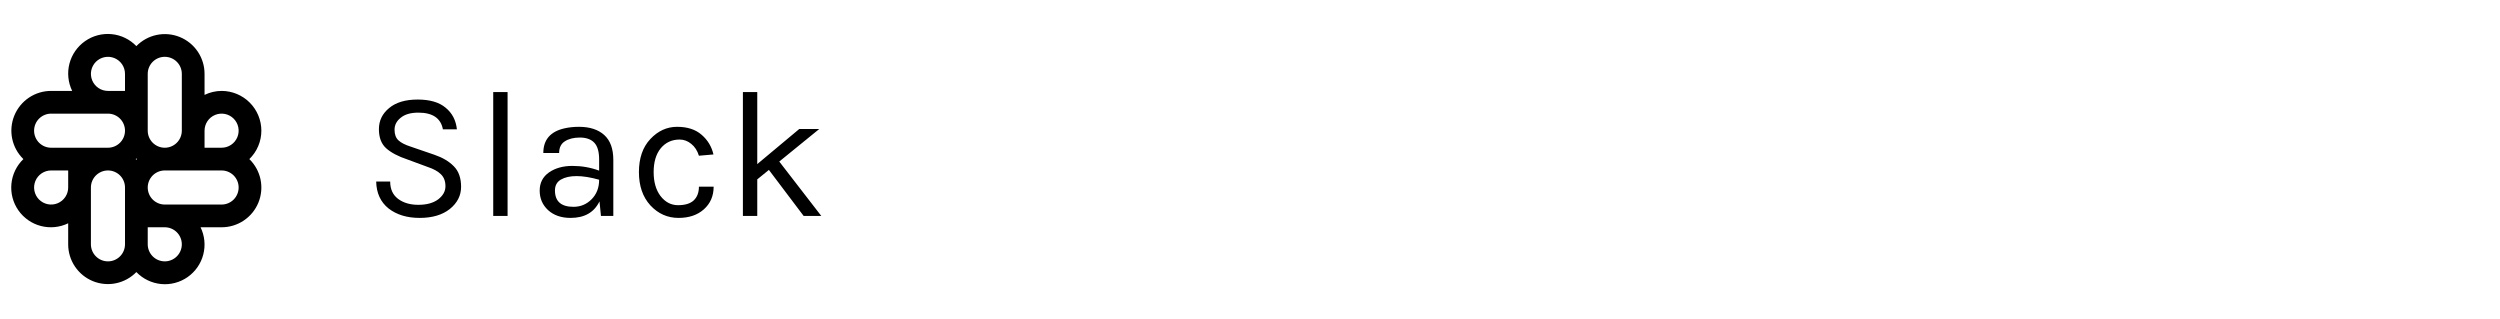
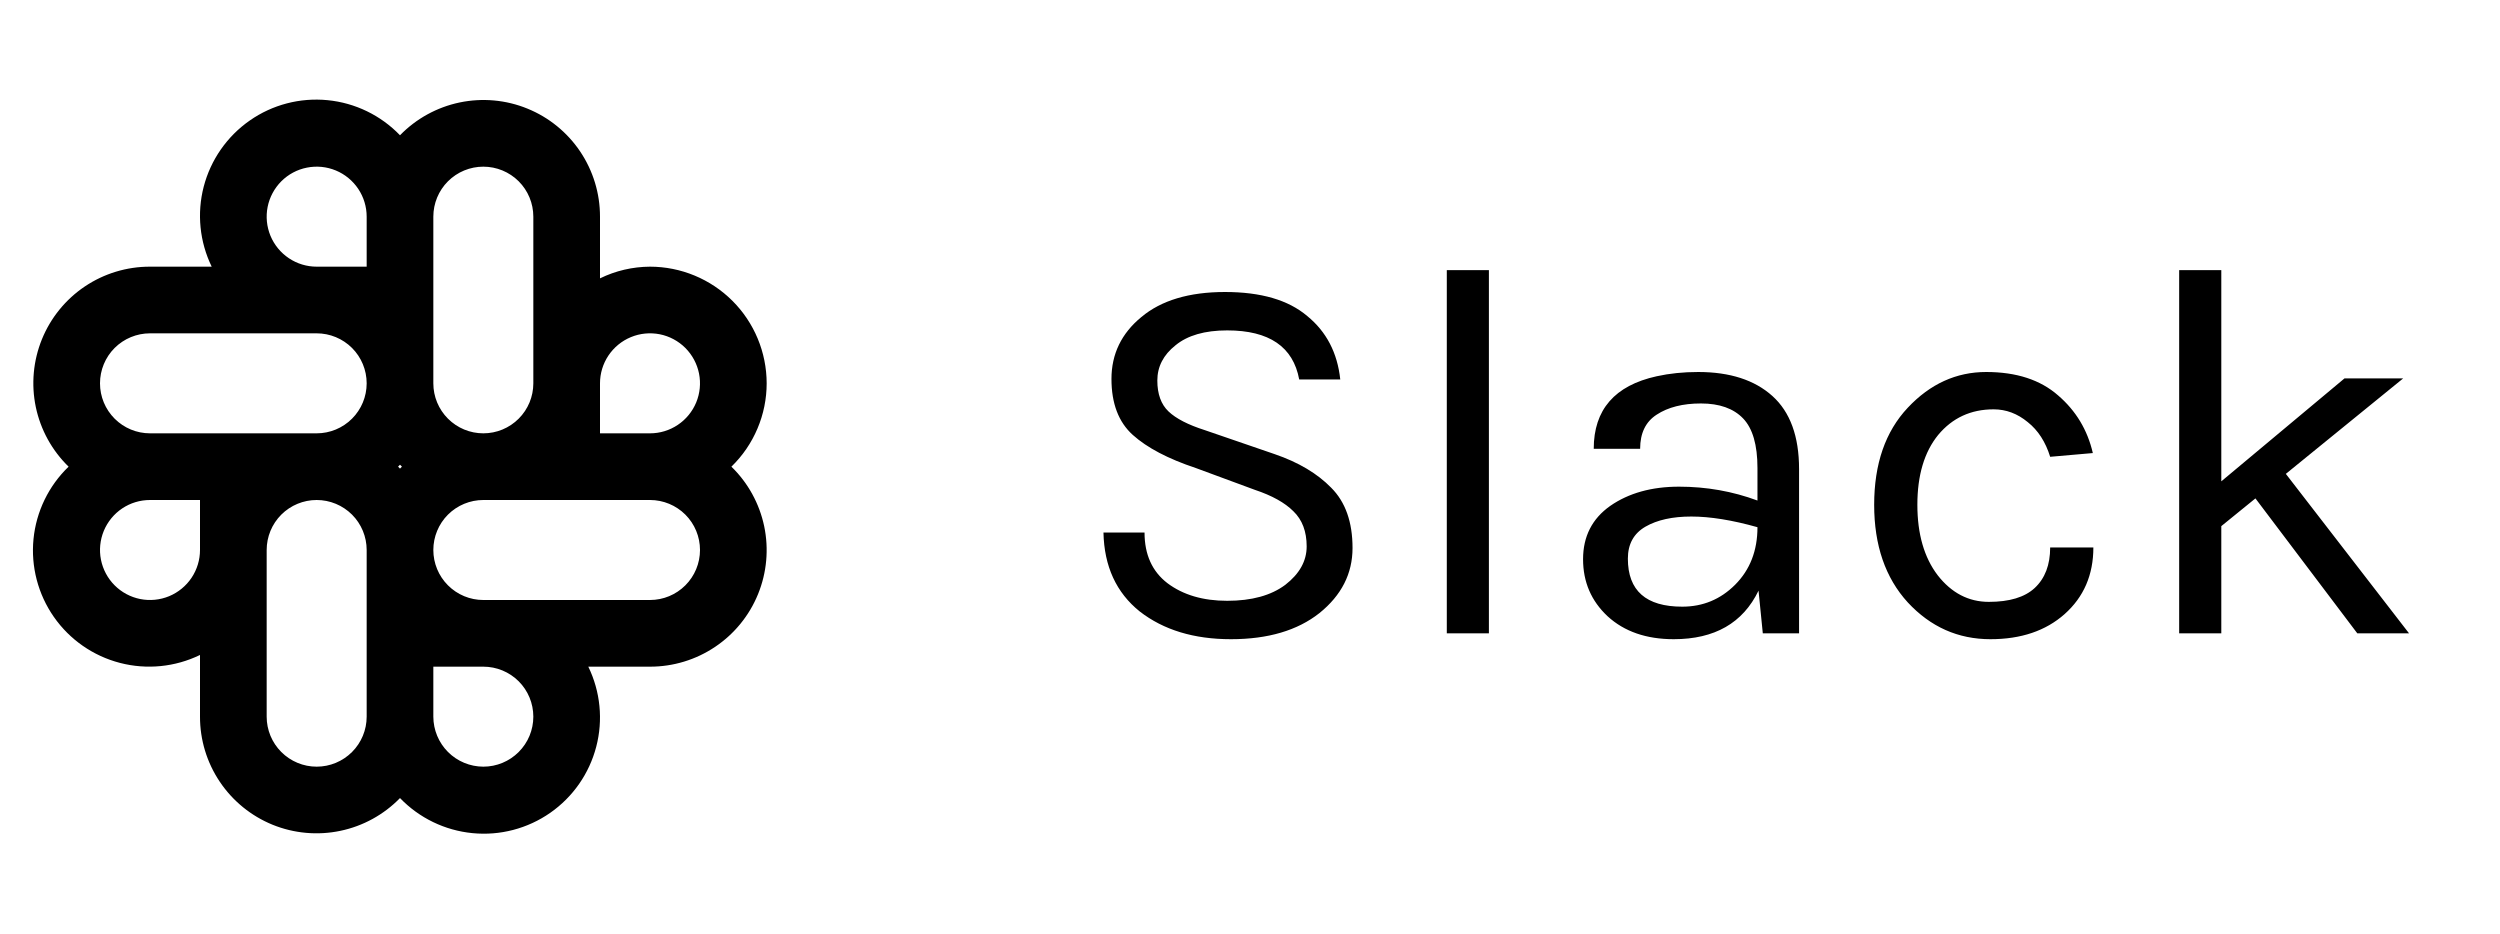
- <svg xmlns="http://www.w3.org/2000/svg" width="220" height="28" viewBox="0 0 220 28" fill="none">
+ <svg xmlns="http://www.w3.org/2000/svg" width="75" height="28" viewBox="0 0 75 28" fill="none">
  <path d="M23 11.5C22.999 10.572 22.63 9.682 21.974 9.026C21.317 8.37 20.428 8.001 19.5 8C18.98 8.003 18.467 8.122 18 8.351V6.5C18.001 5.804 17.794 5.124 17.406 4.546C17.018 3.969 16.467 3.52 15.822 3.258C15.178 2.995 14.47 2.932 13.789 3.074C13.108 3.217 12.485 3.559 12 4.058C11.424 3.459 10.654 3.086 9.827 3.005C9.001 2.924 8.173 3.14 7.492 3.616C6.811 4.091 6.322 4.794 6.112 5.597C5.903 6.401 5.988 7.253 6.351 8H4.5C3.804 7.999 3.124 8.205 2.546 8.593C1.969 8.981 1.52 9.533 1.258 10.177C0.996 10.822 0.932 11.53 1.074 12.211C1.217 12.892 1.559 13.515 2.058 14C1.46 14.575 1.086 15.346 1.005 16.172C0.924 16.999 1.141 17.827 1.616 18.508C2.091 19.189 2.794 19.678 3.598 19.887C4.401 20.096 5.253 20.012 6 19.649V21.5C5.999 22.195 6.206 22.876 6.594 23.453C6.982 24.031 7.533 24.479 8.177 24.742C8.822 25.004 9.53 25.068 10.211 24.925C10.892 24.783 11.515 24.44 12 23.942C12.576 24.54 13.346 24.913 14.173 24.994C14.999 25.076 15.827 24.859 16.508 24.384C17.189 23.909 17.678 23.206 17.887 22.402C18.097 21.599 18.012 20.747 17.649 20H19.5C20.196 20.001 20.876 19.794 21.453 19.406C22.031 19.018 22.48 18.467 22.742 17.822C23.004 17.178 23.068 16.47 22.926 15.789C22.783 15.108 22.441 14.485 21.942 14C22.277 13.675 22.543 13.286 22.724 12.857C22.906 12.428 23 11.966 23 11.5ZM13 6.5C13 6.102 13.158 5.72 13.439 5.439C13.721 5.158 14.102 5 14.5 5C14.898 5 15.279 5.158 15.561 5.439C15.842 5.72 16 6.102 16 6.5V11.5C16 11.898 15.842 12.279 15.561 12.56C15.279 12.842 14.898 13 14.5 13C14.102 13 13.721 12.842 13.439 12.56C13.158 12.279 13 11.898 13 11.5V6.5ZM6 16.5C6 16.796 5.912 17.086 5.747 17.333C5.582 17.58 5.348 17.772 5.074 17.886C4.8 17.999 4.498 18.029 4.207 17.971C3.916 17.913 3.649 17.77 3.439 17.56C3.23 17.351 3.087 17.083 3.029 16.792C2.971 16.501 3.001 16.2 3.114 15.926C3.228 15.652 3.42 15.417 3.667 15.252C3.913 15.088 4.203 15 4.5 15H6V16.5ZM11 21.5C11 21.898 10.842 22.279 10.561 22.56C10.279 22.842 9.898 23 9.5 23C9.102 23 8.721 22.842 8.439 22.56C8.158 22.279 8 21.898 8 21.5V16.5C8 16.102 8.158 15.72 8.439 15.439C8.721 15.158 9.102 15 9.5 15C9.898 15 10.279 15.158 10.561 15.439C10.842 15.72 11 16.102 11 16.5V21.5ZM9.5 13H4.5C4.102 13 3.721 12.842 3.439 12.56C3.158 12.279 3 11.898 3 11.5C3 11.102 3.158 10.72 3.439 10.439C3.721 10.158 4.102 10 4.5 10H9.5C9.898 10 10.279 10.158 10.561 10.439C10.842 10.72 11 11.102 11 11.5C11 11.898 10.842 12.279 10.561 12.56C10.279 12.842 9.898 13 9.5 13ZM11 8H9.5C9.203 8 8.913 7.912 8.667 7.747C8.42 7.582 8.228 7.348 8.114 7.074C8.001 6.8 7.971 6.498 8.029 6.207C8.087 5.916 8.23 5.649 8.439 5.439C8.649 5.229 8.916 5.086 9.207 5.029C9.498 4.971 9.8 5 10.074 5.114C10.348 5.227 10.582 5.42 10.747 5.666C10.912 5.913 11 6.203 11 6.5V8ZM12 14.058C11.981 14.038 11.961 14.019 11.942 14L12 13.942L12.058 14L12 14.058ZM14.5 23C14.102 22.999 13.721 22.841 13.44 22.56C13.159 22.279 13.001 21.897 13 21.5V20H14.5C14.898 20 15.279 20.158 15.561 20.439C15.842 20.72 16 21.102 16 21.5C16 21.898 15.842 22.279 15.561 22.56C15.279 22.842 14.898 23 14.5 23ZM19.5 18H14.5C14.102 18 13.721 17.842 13.439 17.56C13.158 17.279 13 16.898 13 16.5C13 16.102 13.158 15.72 13.439 15.439C13.721 15.158 14.102 15 14.5 15H19.5C19.898 15 20.279 15.158 20.561 15.439C20.842 15.72 21 16.102 21 16.5C21 16.898 20.842 17.279 20.561 17.56C20.279 17.842 19.898 18 19.5 18ZM19.5 13H18V11.5C18 11.203 18.088 10.913 18.253 10.666C18.418 10.42 18.652 10.227 18.926 10.114C19.2 10 19.502 9.971 19.793 10.028C20.084 10.086 20.351 10.229 20.561 10.439C20.77 10.649 20.913 10.916 20.971 11.207C21.029 11.498 20.999 11.8 20.886 12.074C20.772 12.348 20.58 12.582 20.333 12.747C20.087 12.912 19.797 13 19.5 13Z" fill="black" />
  <path d="M38.976 11.384C38.795 10.403 38.075 9.912 36.816 9.912C36.144 9.912 35.627 10.061 35.264 10.36C34.901 10.648 34.72 11 34.72 11.416C34.72 11.821 34.832 12.131 35.056 12.344C35.28 12.557 35.643 12.744 36.144 12.904L38.24 13.624C38.955 13.869 39.52 14.205 39.936 14.632C40.363 15.059 40.576 15.661 40.576 16.44C40.576 17.208 40.245 17.859 39.584 18.392C38.923 18.915 38.037 19.176 36.928 19.176C35.819 19.176 34.907 18.899 34.192 18.344C33.488 17.779 33.125 16.989 33.104 15.976H34.336C34.336 16.637 34.565 17.144 35.024 17.496C35.493 17.848 36.091 18.024 36.816 18.024C37.552 18.024 38.133 17.864 38.56 17.544C38.987 17.213 39.2 16.829 39.2 16.392C39.2 15.944 39.067 15.592 38.8 15.336C38.544 15.08 38.16 14.867 37.648 14.696L35.872 14.04C35.04 13.763 34.411 13.432 33.984 13.048C33.557 12.664 33.344 12.104 33.344 11.368C33.344 10.621 33.643 10.003 34.24 9.512C34.837 9.011 35.675 8.76 36.752 8.76C37.829 8.76 38.651 9 39.216 9.48C39.792 9.949 40.123 10.584 40.208 11.384H38.976ZM43.404 8.104H44.667V19H43.404V8.104ZM52.724 14.04C52.724 13.347 52.58 12.851 52.292 12.552C52.004 12.253 51.583 12.104 51.028 12.104C50.484 12.104 50.041 12.216 49.7 12.44C49.369 12.653 49.204 12.995 49.204 13.464H47.812C47.812 12.291 48.441 11.565 49.7 11.288C50.084 11.203 50.5 11.16 50.948 11.16C51.897 11.16 52.639 11.4 53.172 11.88C53.705 12.36 53.972 13.091 53.972 14.072V19H52.884L52.756 17.72C52.286 18.691 51.438 19.176 50.212 19.176C49.391 19.176 48.729 18.947 48.228 18.488C47.737 18.029 47.492 17.459 47.492 16.776C47.492 16.093 47.764 15.56 48.308 15.176C48.862 14.792 49.55 14.6 50.372 14.6C51.193 14.6 51.977 14.739 52.724 15.016V14.04ZM52.724 15.816C51.967 15.603 51.305 15.496 50.74 15.496C50.175 15.496 49.716 15.597 49.364 15.8C49.012 16.003 48.836 16.323 48.836 16.76C48.836 17.72 49.38 18.2 50.468 18.2C51.087 18.2 51.614 17.981 52.052 17.544C52.5 17.096 52.724 16.52 52.724 15.816ZM59.585 11.16C60.492 11.16 61.212 11.395 61.745 11.864C62.278 12.323 62.625 12.899 62.785 13.592L61.505 13.704C61.366 13.256 61.142 12.909 60.833 12.664C60.524 12.408 60.182 12.28 59.809 12.28C59.126 12.28 58.572 12.536 58.145 13.048C57.729 13.56 57.521 14.259 57.521 15.144C57.521 16.019 57.724 16.723 58.129 17.256C58.545 17.789 59.057 18.056 59.665 18.056C60.284 18.056 60.742 17.917 61.041 17.64C61.35 17.352 61.505 16.947 61.505 16.424H62.801C62.801 17.245 62.513 17.912 61.937 18.424C61.372 18.925 60.63 19.176 59.713 19.176C58.742 19.176 57.916 18.808 57.233 18.072C56.561 17.336 56.225 16.36 56.225 15.144C56.225 13.917 56.561 12.947 57.233 12.232C57.905 11.517 58.689 11.16 59.585 11.16ZM67.663 14.952L66.639 15.784V19H65.375V8.104H66.639V14.44L70.335 11.352H72.095L68.575 14.216L72.271 19H70.719L67.663 14.952Z" fill="black" />
</svg>
